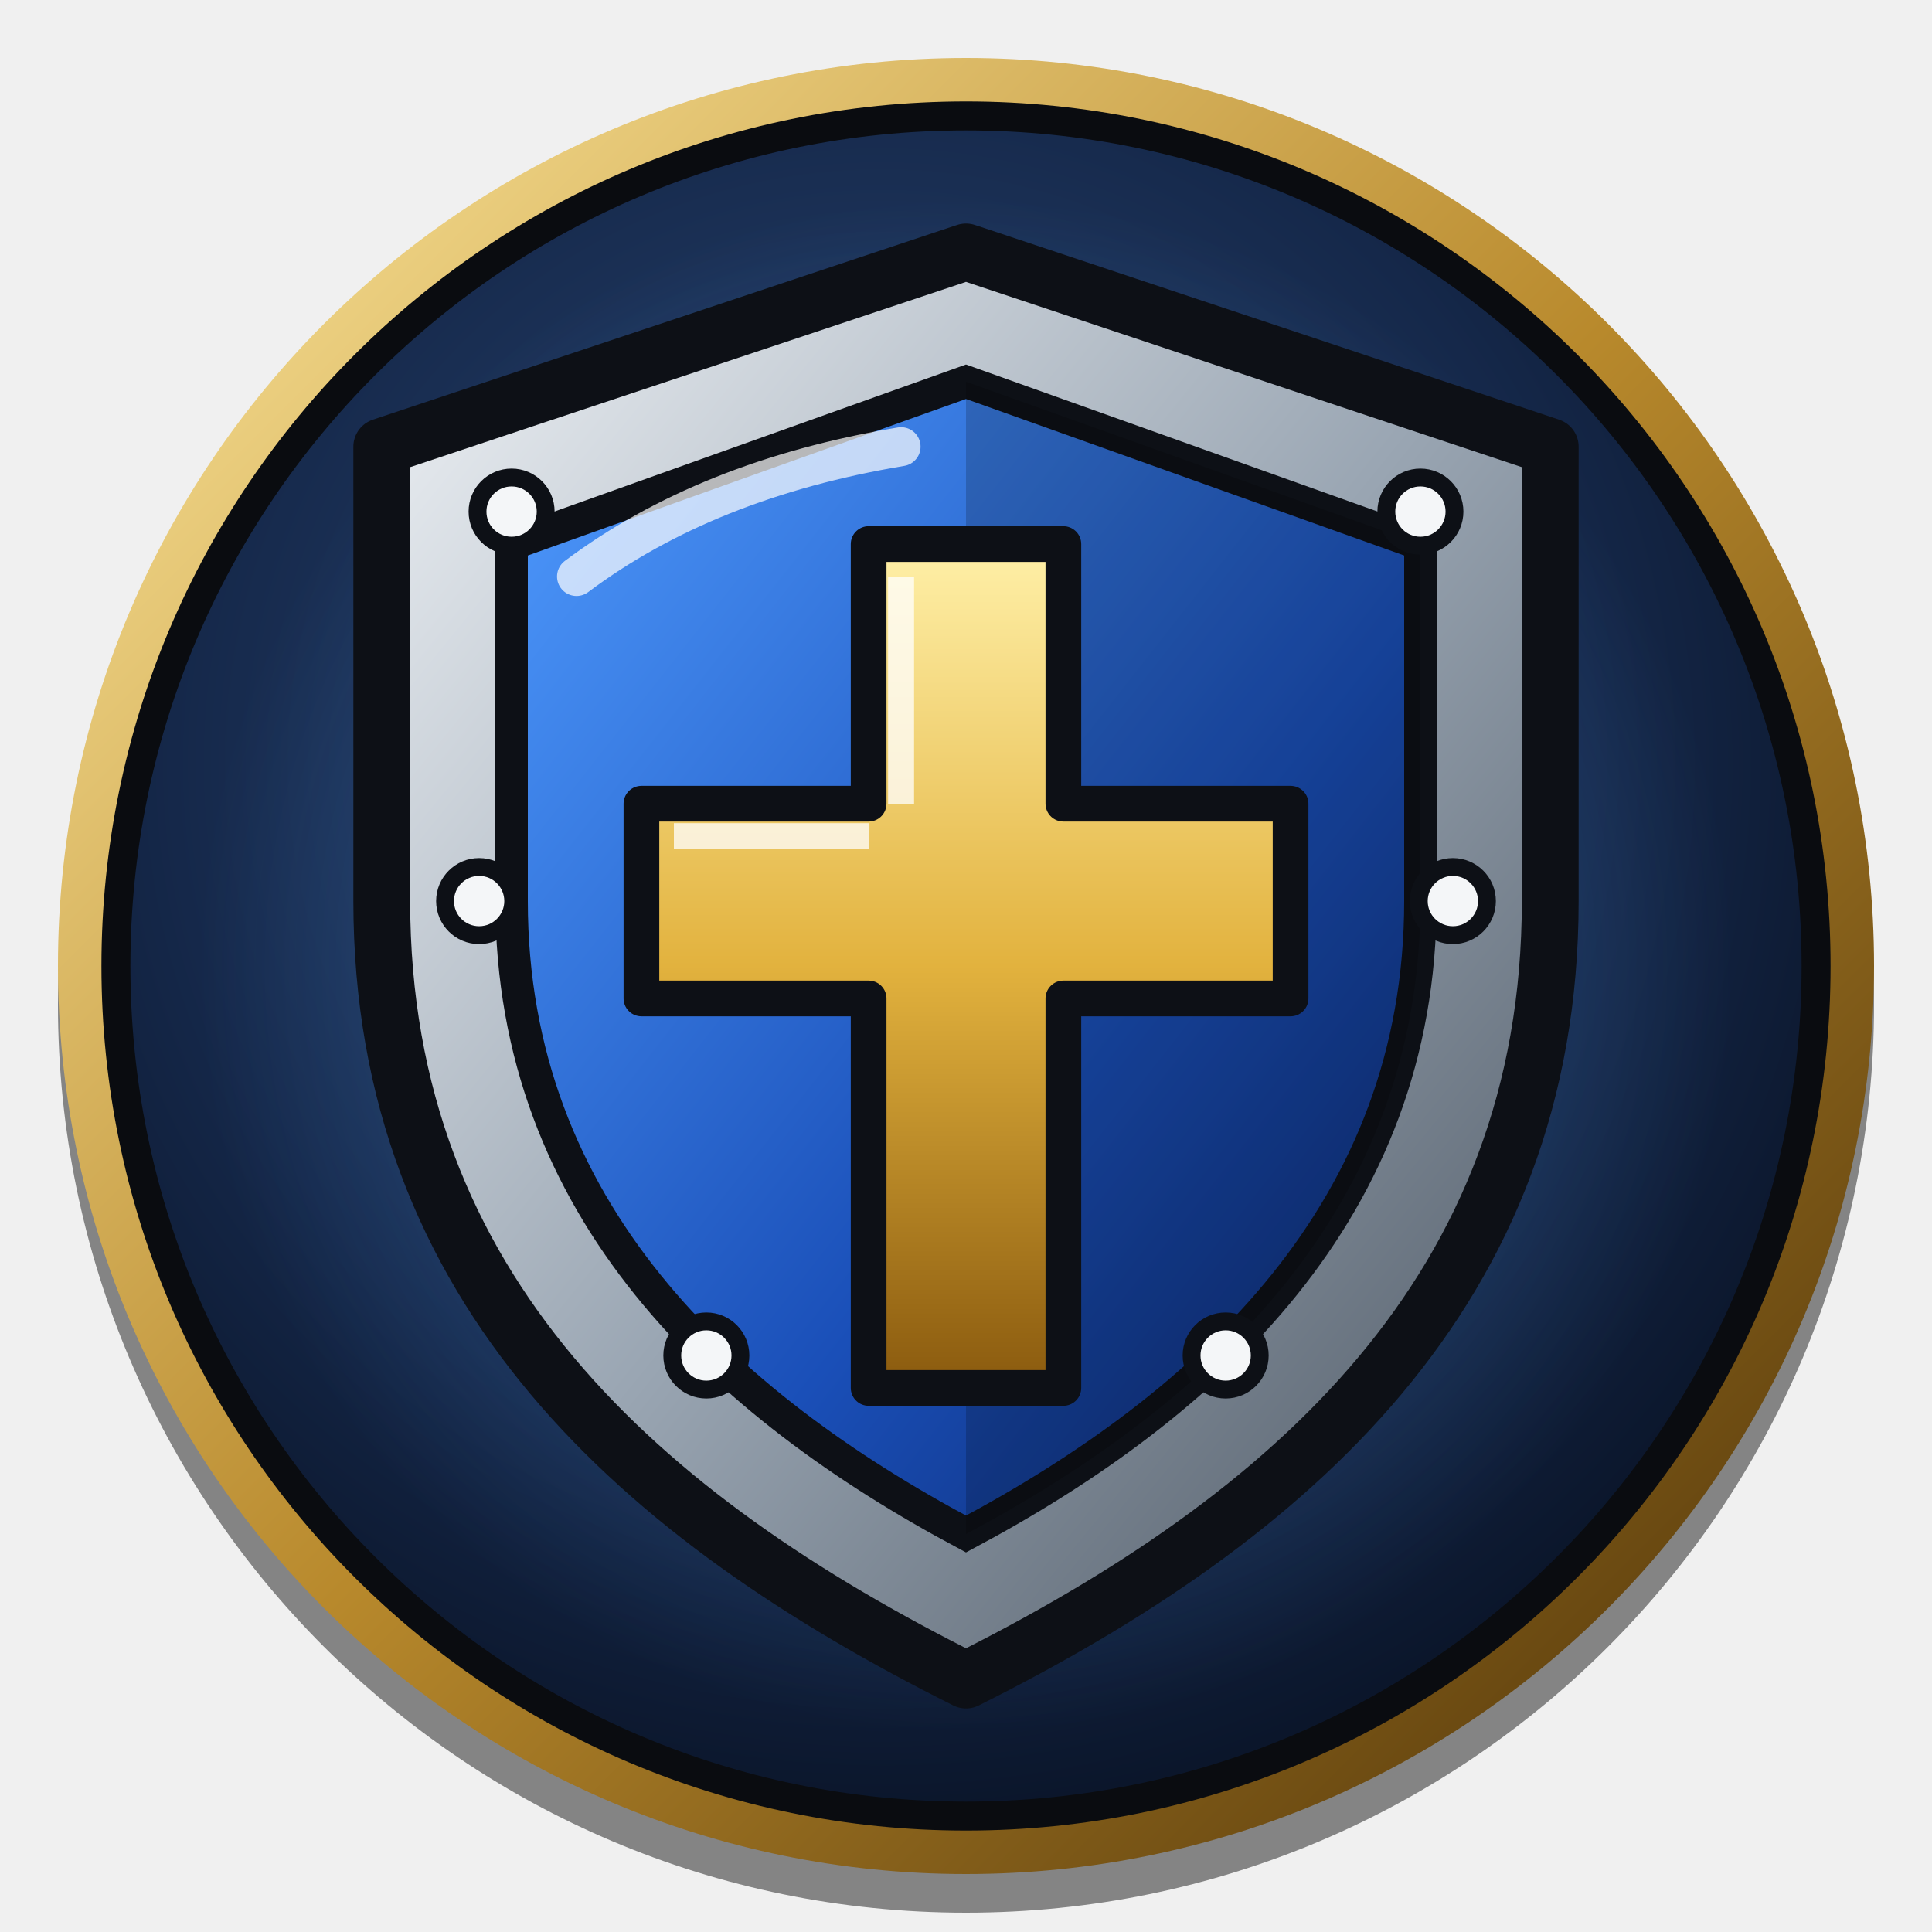
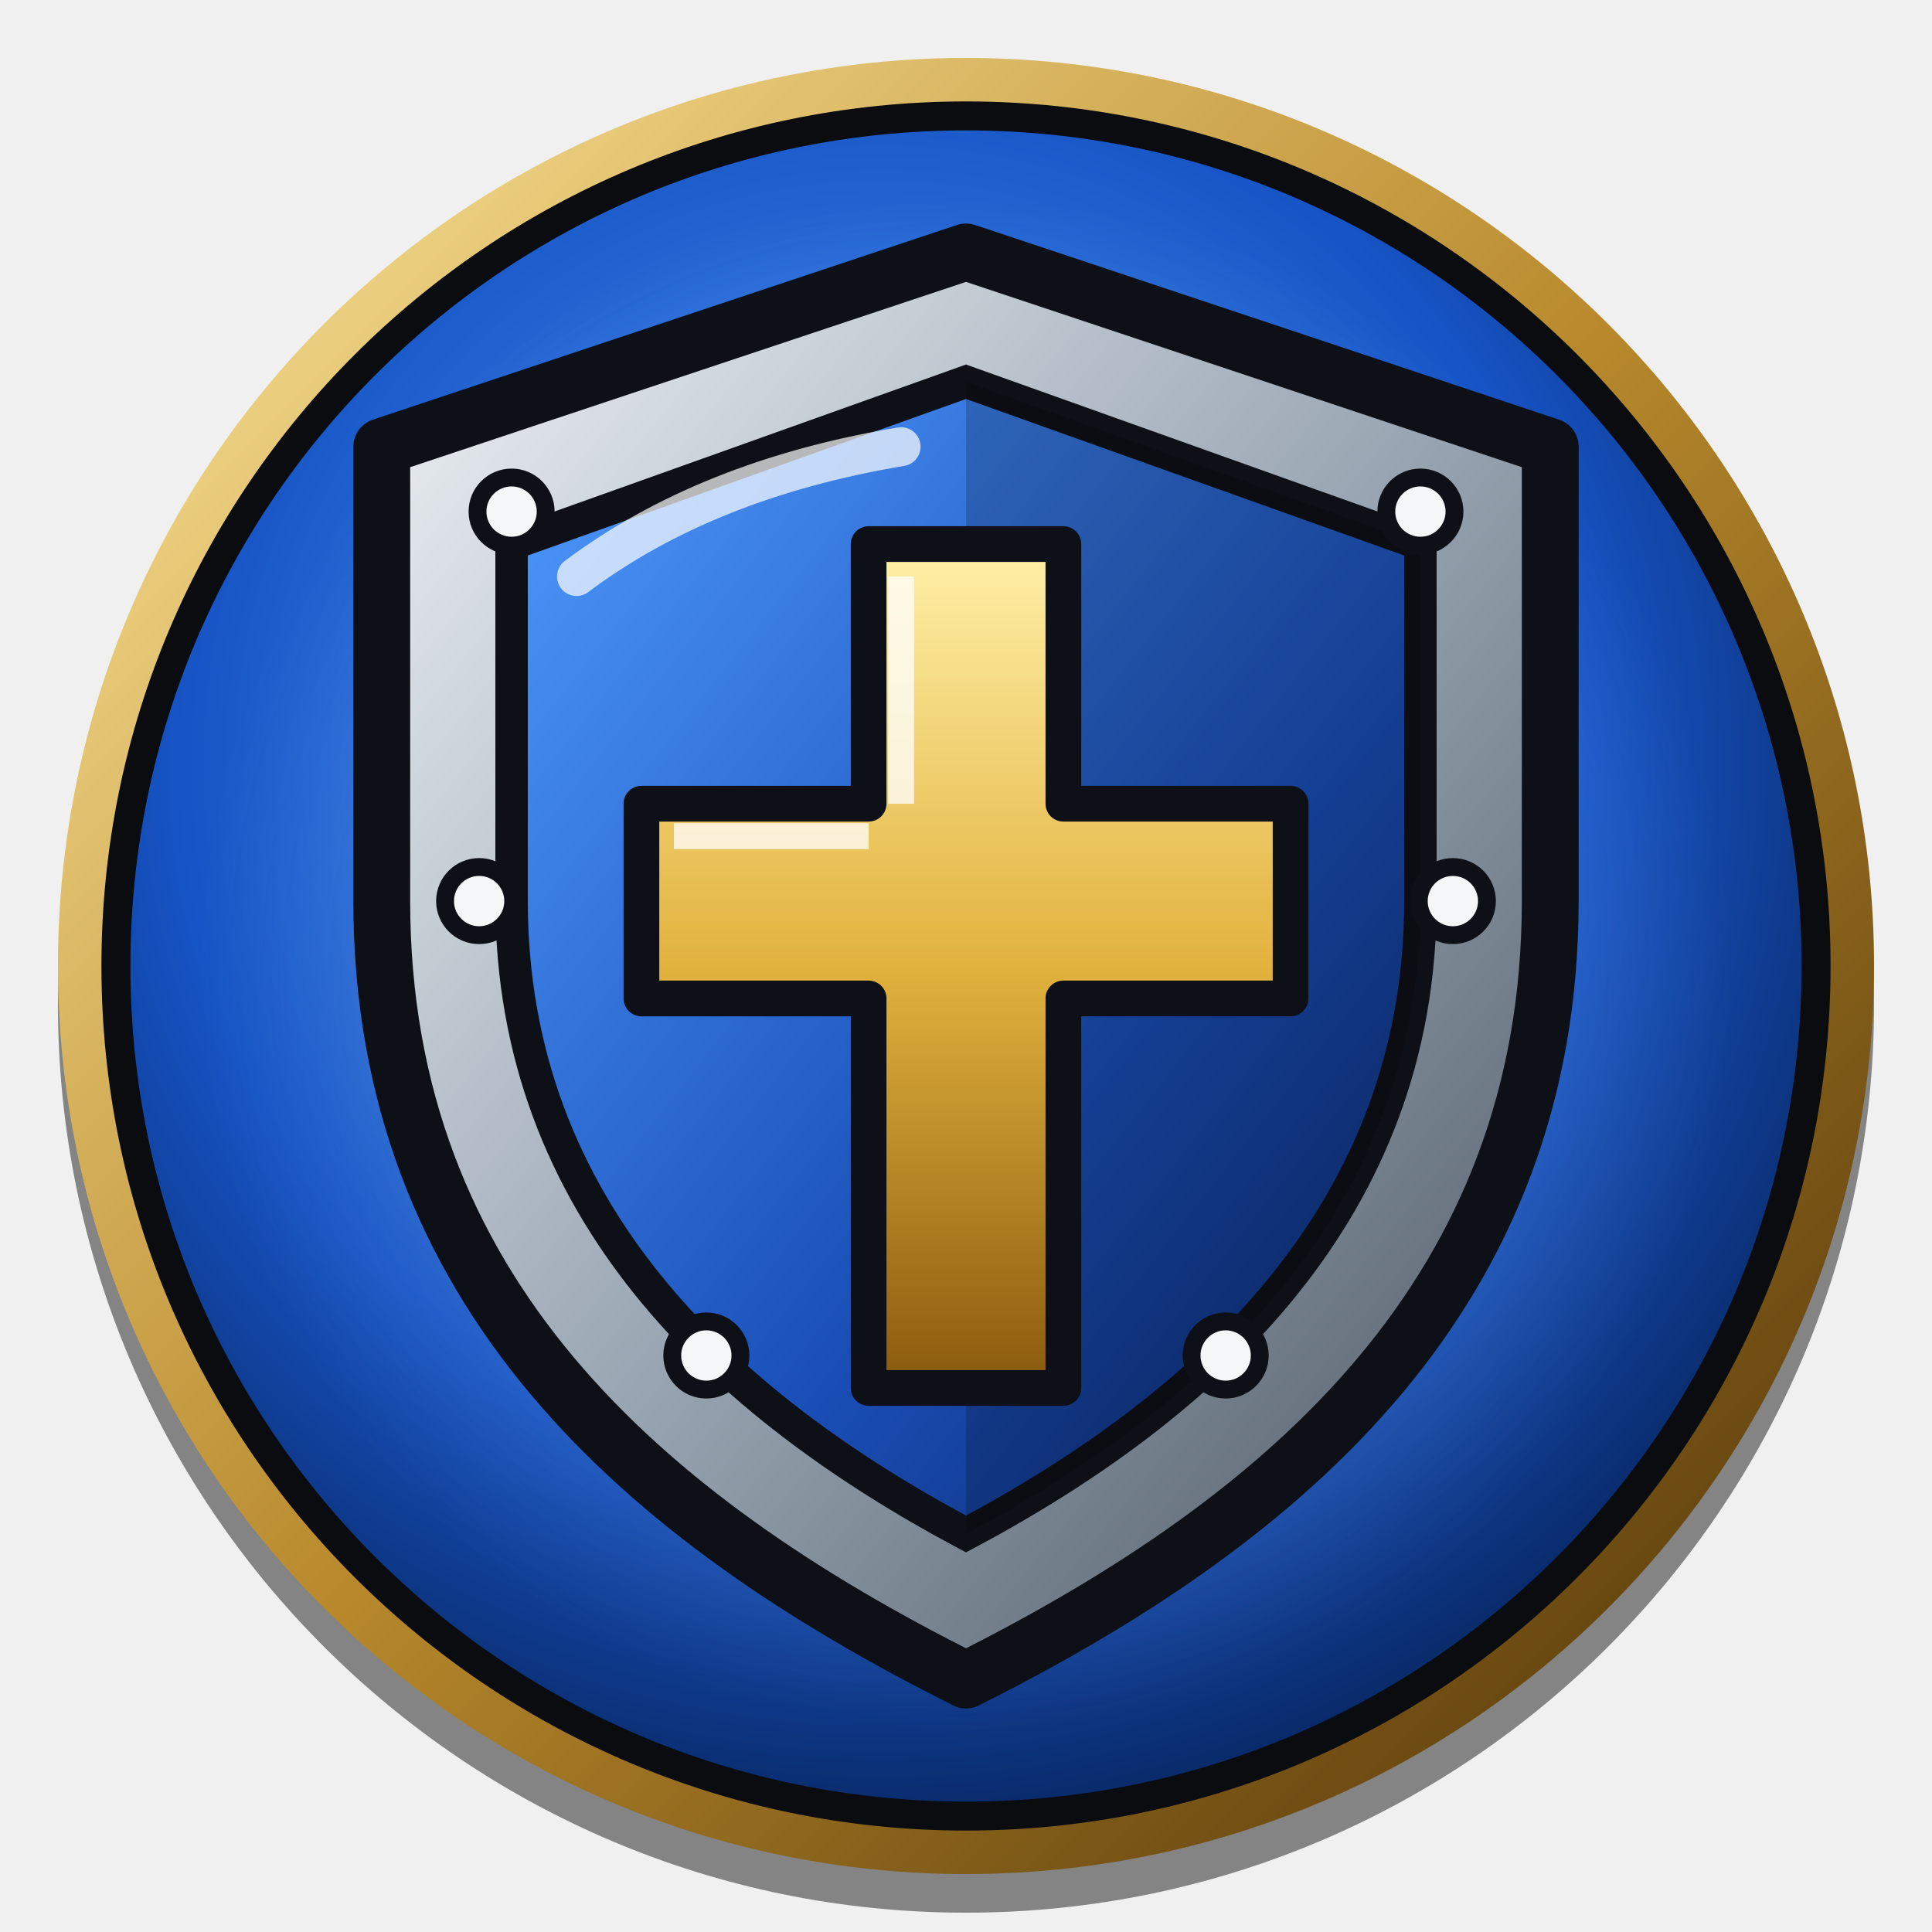
<svg xmlns="http://www.w3.org/2000/svg" viewBox="0 0 100 100">
  <defs>
    <radialGradient id="disc" cx="45%" cy="38%" r="70%">
-       <stop offset="0" stop-color="#2c4a78" />
-       <stop offset=".6" stop-color="#15284a" />
-       <stop offset="1" stop-color="#070f1f" />
+       <stop offset="0" stop-color="#4f9dff" />
+       <stop offset=".6" stop-color="#1653c4" />
+       <stop offset="1" stop-color="#051c4a" />
    </radialGradient>
    <linearGradient id="ring" x1="0" y1="0" x2="1" y2="1">
      <stop offset="0" stop-color="#ffeaa0" />
      <stop offset=".5" stop-color="#b8892c" />
      <stop offset="1" stop-color="#4a2f06" />
    </linearGradient>
    <radialGradient id="halo" cx="50%" cy="50%" r="50%">
-       <stop offset="0" stop-color="#5aa8ff" stop-opacity=".45" />
-       <stop offset="1" stop-color="#5aa8ff" stop-opacity="0" />
+       <stop offset="0" stop-color="#b8dcff" stop-opacity=".45" />
+       <stop offset="1" stop-color="#b8dcff" stop-opacity="0" />
    </radialGradient>
  </defs>
  <circle cx="50" cy="52" r="47" fill="#000" fill-opacity=".45" />
  <circle cx="50" cy="50" r="47" fill="url(#ring)" />
  <circle cx="50" cy="50" r="44" fill="url(#disc)" stroke="#0a0c10" stroke-width="1.5" />
  <circle cx="50" cy="50" r="40" fill="url(#halo)" />
  <g transform="translate(50 50) scale(.84) translate(-50 -50)">
    <defs>
      <linearGradient id="rim" x1="0" y1="0" x2="1" y2="1">
        <stop offset="0" stop-color="#f2f5f8" />
        <stop offset=".5" stop-color="#9aa6b3" />
        <stop offset="1" stop-color="#4a5460" />
      </linearGradient>
      <linearGradient id="field" x1="0" y1="0" x2="1" y2="1">
        <stop offset="0" stop-color="#4f9bff" />
        <stop offset=".6" stop-color="#1a4fb8" />
        <stop offset="1" stop-color="#0a2466" />
      </linearGradient>
      <linearGradient id="gold" x1="0" y1="0" x2="0" y2="1">
        <stop offset="0" stop-color="#fff0a8" />
        <stop offset=".5" stop-color="#e2b23e" />
        <stop offset="1" stop-color="#8a5a0e" />
      </linearGradient>
    </defs>
    <path d="M50 6 L86 18 L86 46 C86 70 70 84 50 94 C30 84 14 70 14 46 L14 18 Z" fill="url(#rim)" stroke="#0d1016" stroke-width="3.5" stroke-linejoin="round" />
    <path d="M50 14 L78 24 L78 46 C78 65 65 77 50 85 C35 77 22 65 22 46 L22 24 Z" fill="url(#field)" stroke="#0d1016" stroke-width="2" />
    <path d="M50 14 L78 24 L78 46 C78 65 65 77 50 85 Z" fill="#000" fill-opacity=".18" />
    <path d="M44 24 H56 V40 H70 V52 H56 V76 H44 V52 H30 V40 H44 Z" fill="url(#gold)" stroke="#0d1016" stroke-width="2.2" stroke-linejoin="round" />
    <path d="M46 26 V40 M32 42 H44" stroke="#fff" stroke-opacity=".75" stroke-width="1.6" />
    <circle cx="22" cy="22" r="2.1" fill="#f4f6f8" stroke="#0d1016" stroke-width="1.1" />
    <circle cx="78" cy="22" r="2.1" fill="#f4f6f8" stroke="#0d1016" stroke-width="1.1" />
    <circle cx="20" cy="46" r="2.1" fill="#f4f6f8" stroke="#0d1016" stroke-width="1.1" />
    <circle cx="80" cy="46" r="2.1" fill="#f4f6f8" stroke="#0d1016" stroke-width="1.1" />
    <circle cx="34" cy="74" r="2.1" fill="#f4f6f8" stroke="#0d1016" stroke-width="1.1" />
    <circle cx="66" cy="74" r="2.1" fill="#f4f6f8" stroke="#0d1016" stroke-width="1.1" />
    <path d="M26 26 Q34 20 46 18" stroke="#fff" stroke-opacity=".7" stroke-width="2.4" fill="none" stroke-linecap="round" />
  </g>
</svg>
